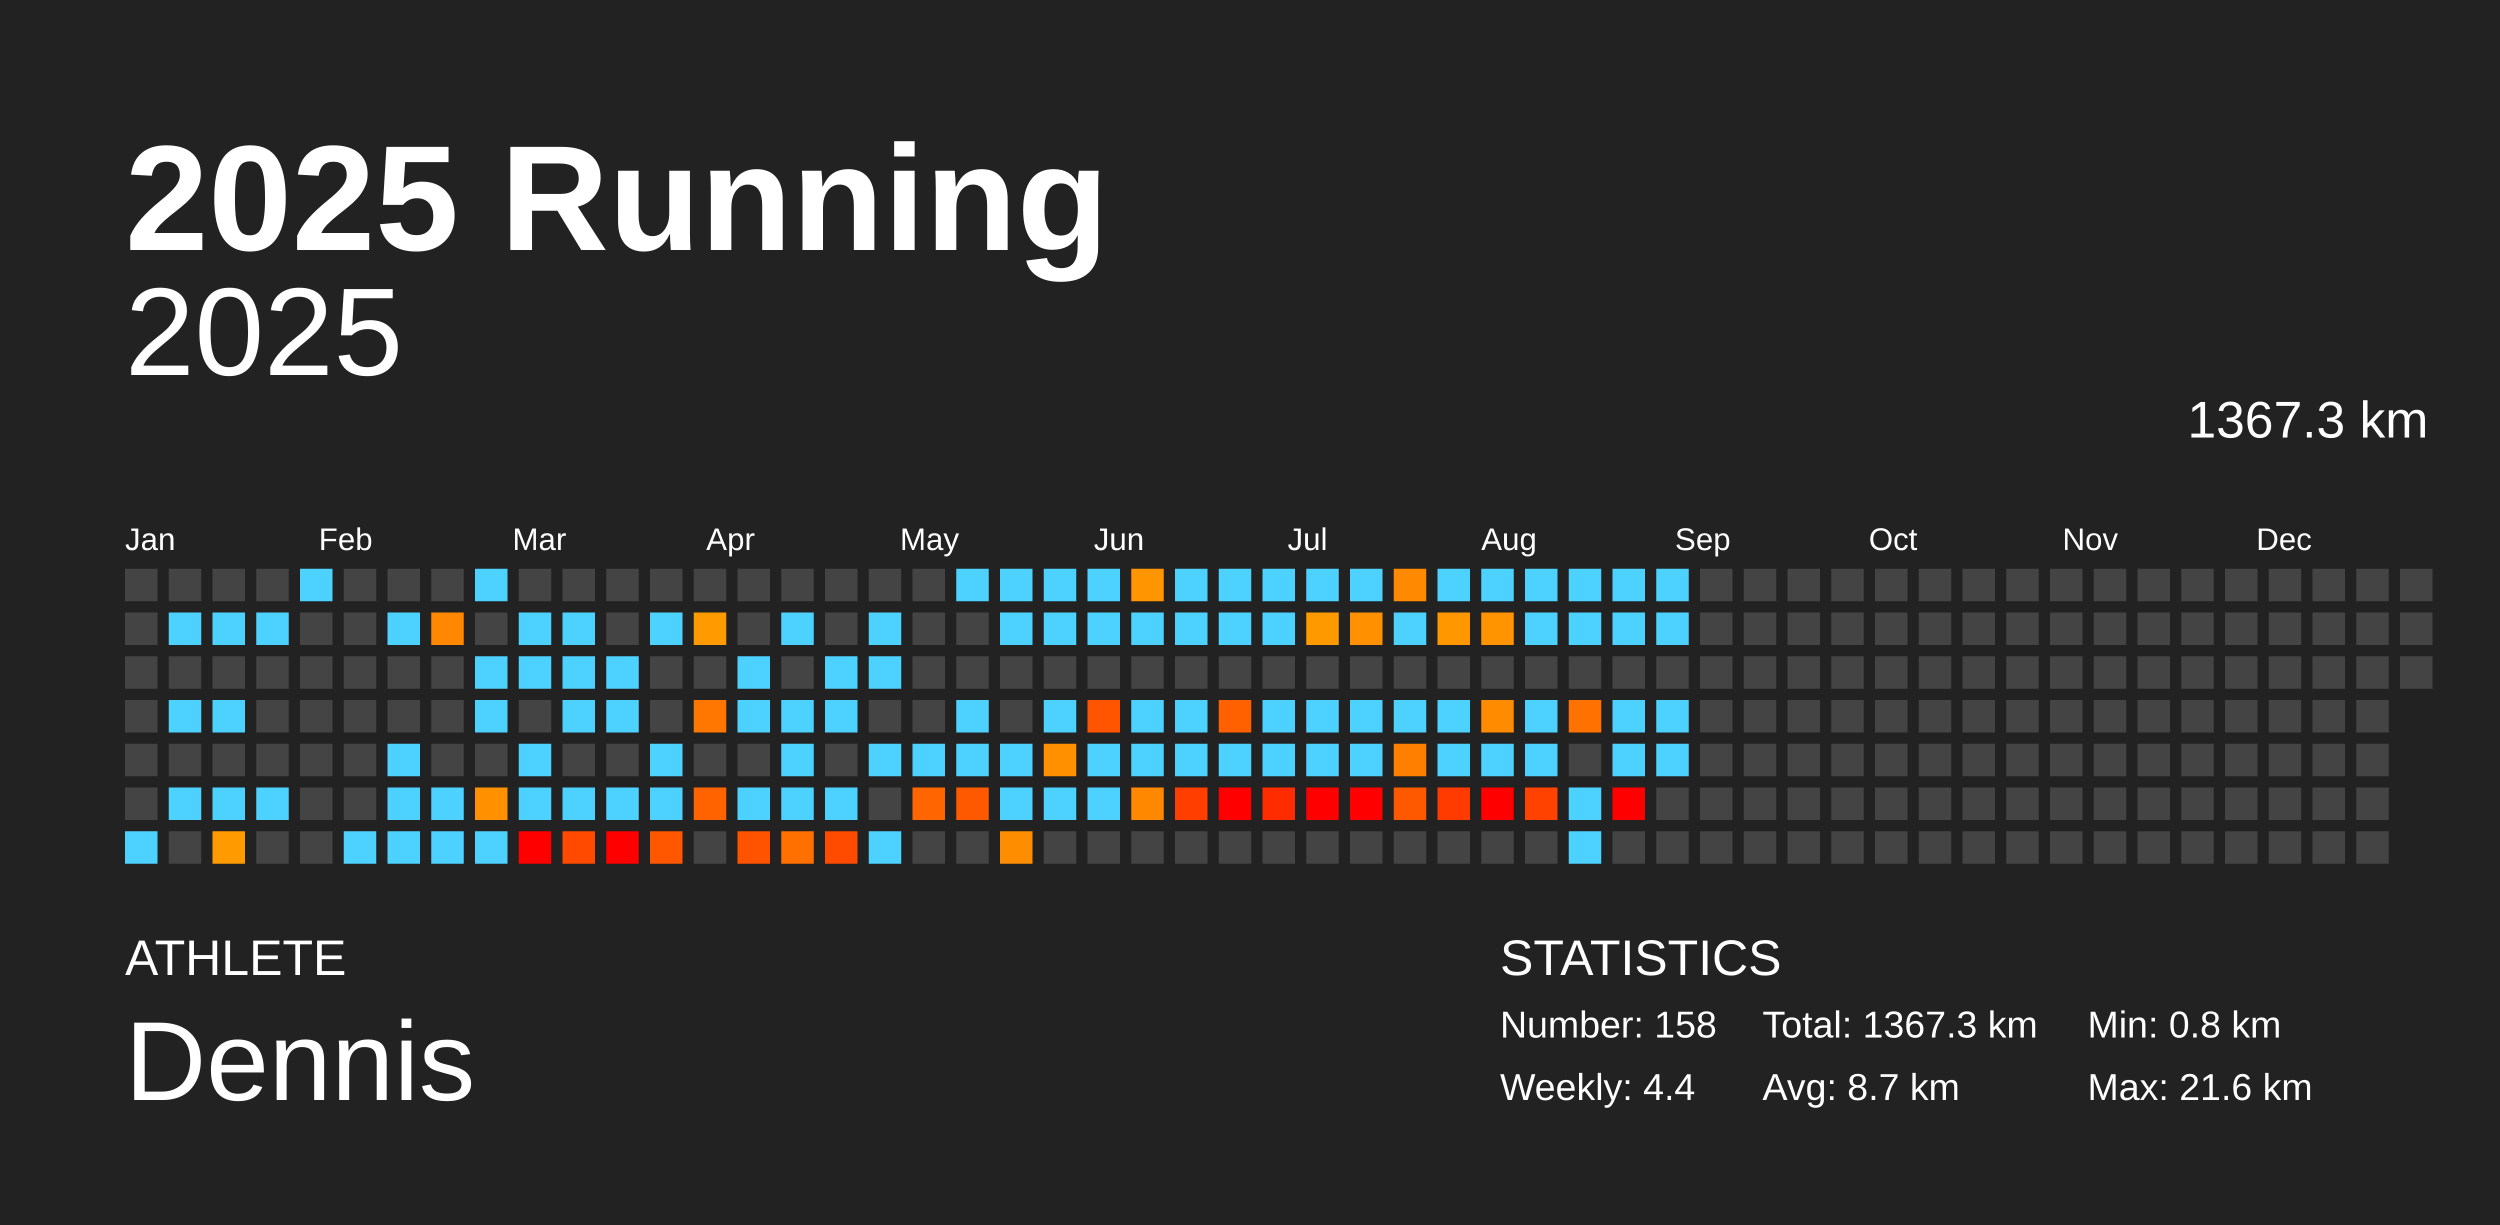
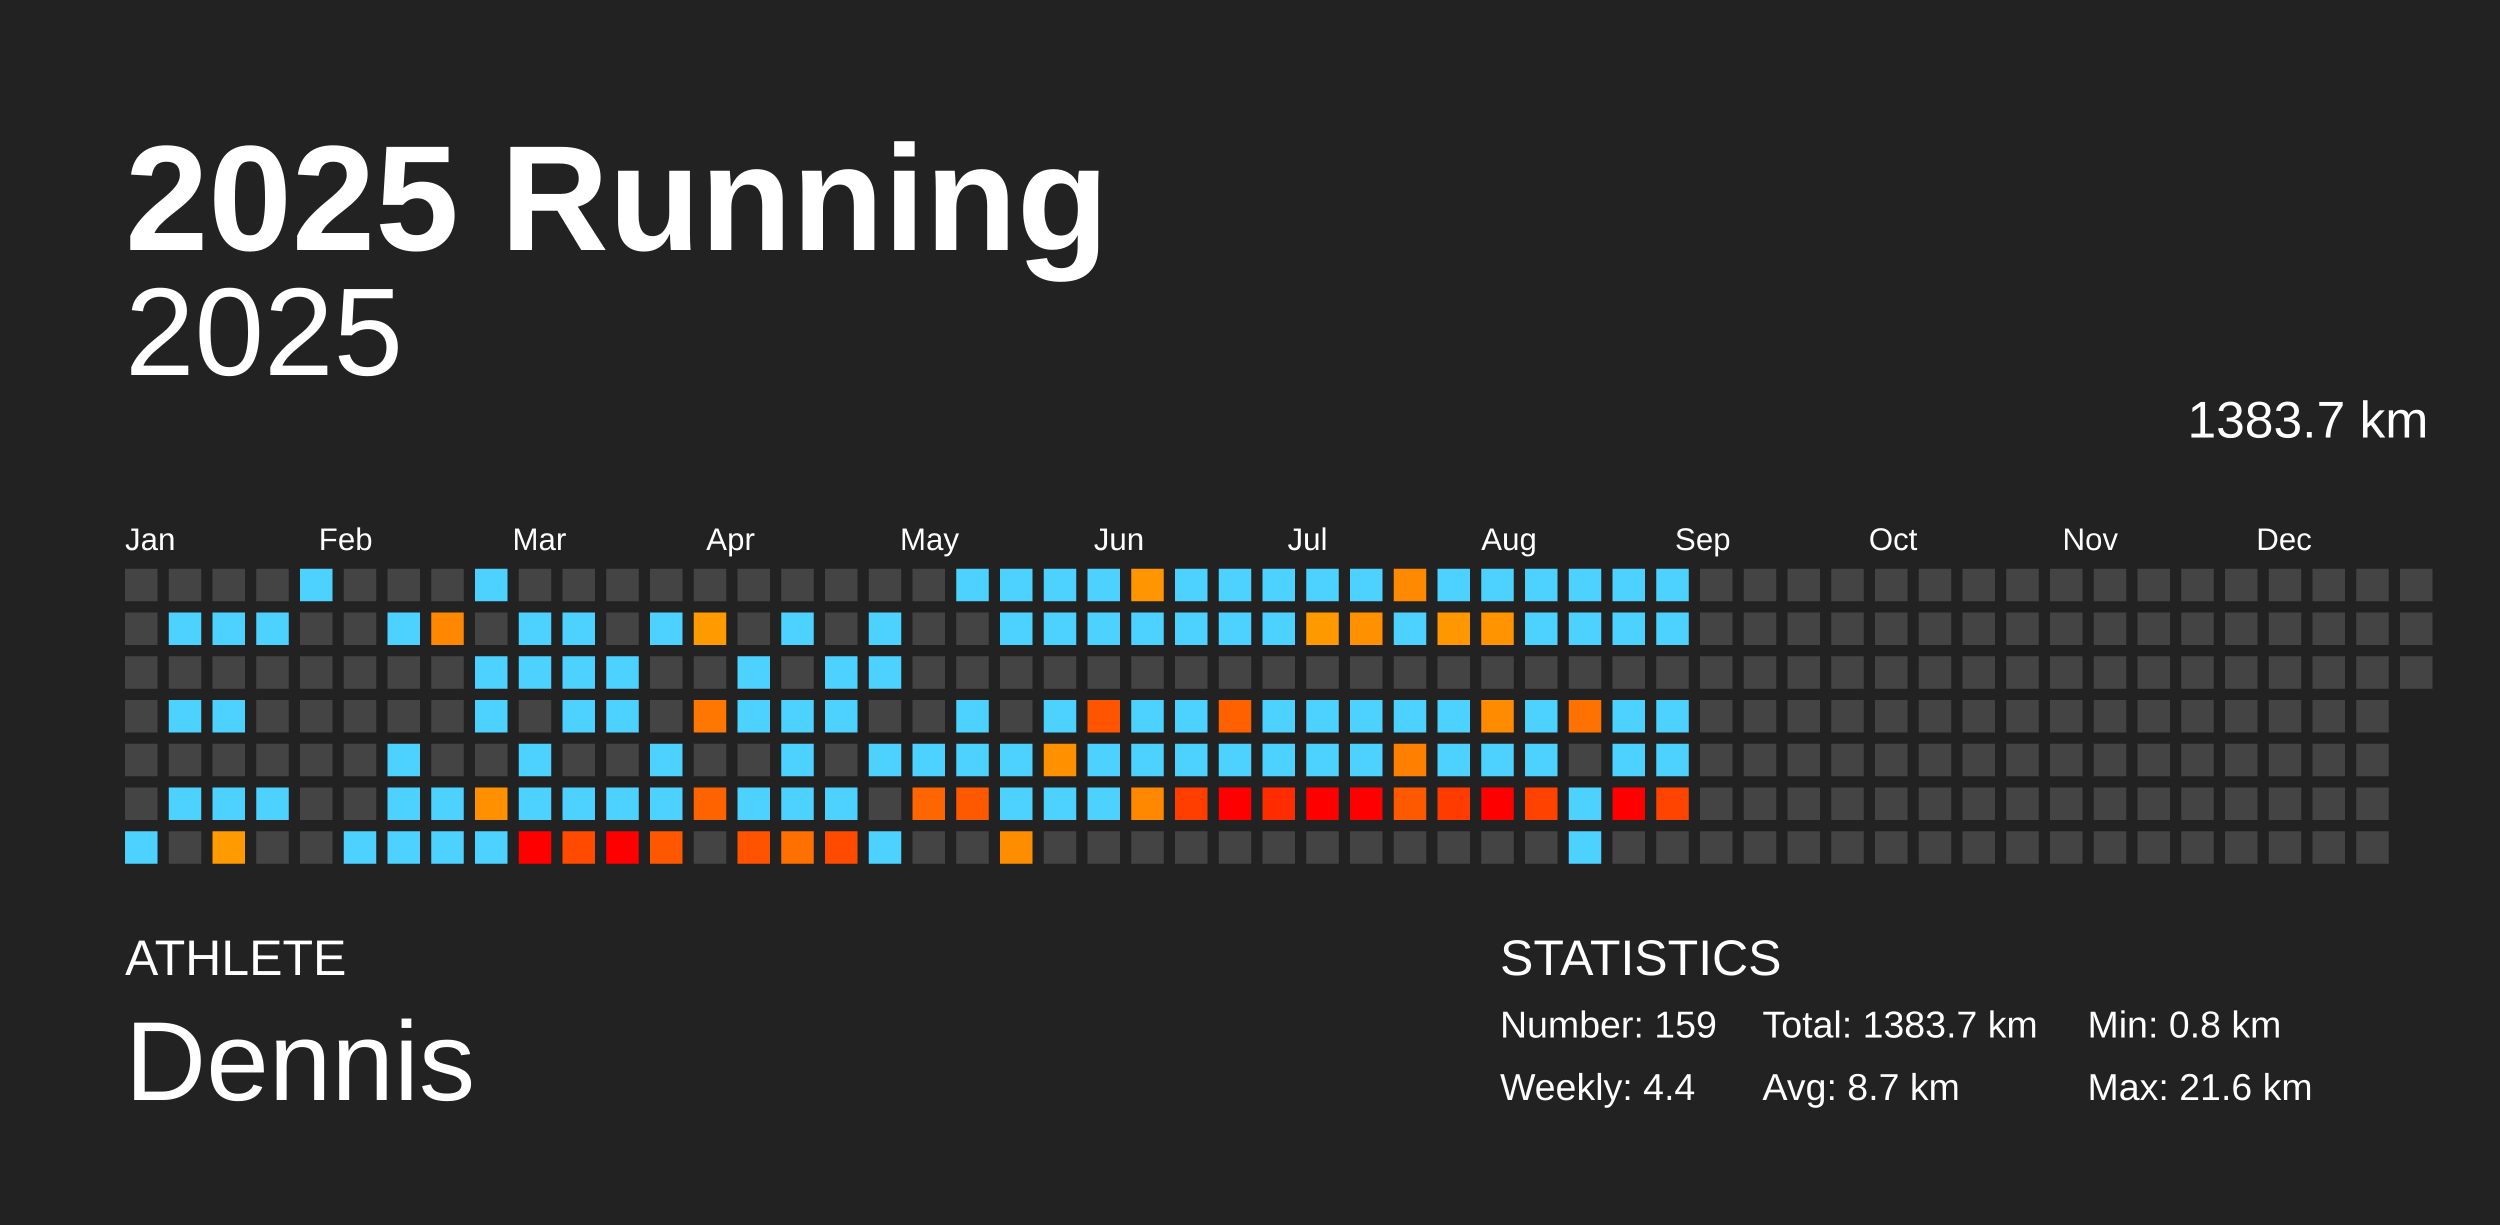
<svg xmlns="http://www.w3.org/2000/svg" baseProfile="full" height="98mm" version="1.1" viewBox="0,0,200,98" width="200mm">
  <defs />
  <rect fill="#222222" height="98" width="200" x="0" y="0" />
  <text fill="#FFFFFF" style="font-size:12px; font-family:Arial; font-weight:bold;" x="10" y="20">2025 Running</text>
  <text fill="#FFFFFF" style="font-size:4px; font-family:Arial" x="10" y="78">ATHLETE</text>
  <text fill="#FFFFFF" style="font-size:9px; font-family:Arial" x="10" y="88">Dennis</text>
  <text fill="#FFFFFF" style="font-size:4px; font-family:Arial" x="120" y="78">STATISTICS</text>
-   <text fill="#FFFFFF" style="font-size:3px; font-family:Arial" x="120" y="83">Number: 158</text>
+   <text fill="#FFFFFF" style="font-size:3px; font-family:Arial" x="120" y="83">Number: 159</text>
  <text fill="#FFFFFF" style="font-size:3px; font-family:Arial" x="120" y="88">Weekly: 4.4</text>
-   <text fill="#FFFFFF" style="font-size:3px; font-family:Arial" x="141" y="83">Total: 1367.3 km</text>
+   <text fill="#FFFFFF" style="font-size:3px; font-family:Arial" x="141" y="83">Total: 1383.7 km</text>
  <text fill="#FFFFFF" style="font-size:3px; font-family:Arial" x="141" y="88">Avg: 8.7 km</text>
  <text fill="#FFFFFF" style="font-size:3px; font-family:Arial" x="167" y="83">Min: 0.8 km</text>
  <text fill="#FFFFFF" style="font-size:3px; font-family:Arial" x="167" y="88">Max: 21.6 km</text>
  <text alignment-baseline="hanging" fill="#FFFFFF" style="font-size:10.0px; font-family:Arial;" x="10" y="30">2025</text>
-   <text alignment-baseline="hanging" fill="#FFFFFF" style="font-size:4.125px; font-family:Arial;" x="175" y="35">1367.3 km</text>
+   <text alignment-baseline="hanging" fill="#FFFFFF" style="font-size:4.125px; font-family:Arial;" x="175" y="35">1383.7 km</text>
  <text fill="#FFFFFF" style="font-size:2.5px; font-family:Arial" x="10.0" y="44">Jan</text>
  <text fill="#FFFFFF" style="font-size:2.5px; font-family:Arial" x="25.5" y="44">Feb</text>
  <text fill="#FFFFFF" style="font-size:2.5px; font-family:Arial" x="41.0" y="44">Mar</text>
  <text fill="#FFFFFF" style="font-size:2.5px; font-family:Arial" x="56.5" y="44">Apr</text>
  <text fill="#FFFFFF" style="font-size:2.5px; font-family:Arial" x="72.0" y="44">May</text>
  <text fill="#FFFFFF" style="font-size:2.5px; font-family:Arial" x="87.5" y="44">Jun</text>
  <text fill="#FFFFFF" style="font-size:2.5px; font-family:Arial" x="103.0" y="44">Jul</text>
  <text fill="#FFFFFF" style="font-size:2.5px; font-family:Arial" x="118.5" y="44">Aug</text>
  <text fill="#FFFFFF" style="font-size:2.5px; font-family:Arial" x="134.0" y="44">Sep</text>
  <text fill="#FFFFFF" style="font-size:2.5px; font-family:Arial" x="149.5" y="44">Oct</text>
  <text fill="#FFFFFF" style="font-size:2.5px; font-family:Arial" x="165.0" y="44">Nov</text>
  <text fill="#FFFFFF" style="font-size:2.5px; font-family:Arial" x="180.5" y="44">Dec</text>
  <rect fill="#444444" height="2.6" width="2.6" x="10.0" y="45.5" />
  <rect fill="#444444" height="2.6" width="2.6" x="10.0" y="49.0" />
  <rect fill="#444444" height="2.6" width="2.6" x="10.0" y="52.5" />
  <rect fill="#444444" height="2.6" width="2.6" x="10.0" y="56.0" />
  <rect fill="#444444" height="2.6" width="2.6" x="10.0" y="59.5" />
  <rect fill="#444444" height="2.6" width="2.6" x="10.0" y="63.0" />
  <rect fill="#4dd2ff" height="2.6" width="2.6" x="10.0" y="66.5" />
  <rect fill="#444444" height="2.6" width="2.6" x="13.5" y="45.5" />
  <rect fill="#4dd2ff" height="2.6" width="2.6" x="13.5" y="49.0" />
  <rect fill="#444444" height="2.6" width="2.6" x="13.5" y="52.5" />
  <rect fill="#4dd2ff" height="2.6" width="2.6" x="13.5" y="56.0" />
  <rect fill="#444444" height="2.6" width="2.6" x="13.5" y="59.5" />
  <rect fill="#4dd2ff" height="2.6" width="2.6" x="13.5" y="63.0" />
  <rect fill="#444444" height="2.6" width="2.6" x="13.5" y="66.5" />
  <rect fill="#444444" height="2.6" width="2.6" x="17.0" y="45.5" />
  <rect fill="#4dd2ff" height="2.6" width="2.6" x="17.0" y="49.0" />
  <rect fill="#444444" height="2.6" width="2.6" x="17.0" y="52.5" />
  <rect fill="#4dd2ff" height="2.6" width="2.6" x="17.0" y="56.0" />
  <rect fill="#444444" height="2.6" width="2.6" x="17.0" y="59.5" />
  <rect fill="#4dd2ff" height="2.6" width="2.6" x="17.0" y="63.0" />
  <rect fill="#ff9a00" height="2.6" width="2.6" x="17.0" y="66.5" />
  <rect fill="#444444" height="2.6" width="2.6" x="20.5" y="45.5" />
  <rect fill="#4dd2ff" height="2.6" width="2.6" x="20.5" y="49.0" />
  <rect fill="#444444" height="2.6" width="2.6" x="20.5" y="52.5" />
  <rect fill="#444444" height="2.6" width="2.6" x="20.5" y="56.0" />
  <rect fill="#444444" height="2.6" width="2.6" x="20.5" y="59.5" />
  <rect fill="#4dd2ff" height="2.6" width="2.6" x="20.5" y="63.0" />
  <rect fill="#444444" height="2.6" width="2.6" x="20.5" y="66.5" />
  <rect fill="#4dd2ff" height="2.6" width="2.6" x="24.0" y="45.5" />
  <rect fill="#444444" height="2.6" width="2.6" x="24.0" y="49.0" />
  <rect fill="#444444" height="2.6" width="2.6" x="24.0" y="52.5" />
  <rect fill="#444444" height="2.6" width="2.6" x="24.0" y="56.0" />
  <rect fill="#444444" height="2.6" width="2.6" x="24.0" y="59.5" />
  <rect fill="#444444" height="2.6" width="2.6" x="24.0" y="63.0" />
  <rect fill="#444444" height="2.6" width="2.6" x="24.0" y="66.5" />
  <rect fill="#444444" height="2.6" width="2.6" x="27.5" y="45.5" />
  <rect fill="#444444" height="2.6" width="2.6" x="27.5" y="49.0" />
  <rect fill="#444444" height="2.6" width="2.6" x="27.5" y="52.5" />
  <rect fill="#444444" height="2.6" width="2.6" x="27.5" y="56.0" />
  <rect fill="#444444" height="2.6" width="2.6" x="27.5" y="59.5" />
  <rect fill="#444444" height="2.6" width="2.6" x="27.5" y="63.0" />
  <rect fill="#4dd2ff" height="2.6" width="2.6" x="27.5" y="66.5" />
  <rect fill="#444444" height="2.6" width="2.6" x="31.0" y="45.5" />
  <rect fill="#4dd2ff" height="2.6" width="2.6" x="31.0" y="49.0" />
  <rect fill="#444444" height="2.6" width="2.6" x="31.0" y="52.5" />
  <rect fill="#444444" height="2.6" width="2.6" x="31.0" y="56.0" />
  <rect fill="#4dd2ff" height="2.6" width="2.6" x="31.0" y="59.5" />
  <rect fill="#4dd2ff" height="2.6" width="2.6" x="31.0" y="63.0" />
  <rect fill="#4dd2ff" height="2.6" width="2.6" x="31.0" y="66.5" />
  <rect fill="#444444" height="2.6" width="2.6" x="34.5" y="45.5" />
  <rect fill="#ff8800" height="2.6" width="2.6" x="34.5" y="49.0" />
  <rect fill="#444444" height="2.6" width="2.6" x="34.5" y="52.5" />
  <rect fill="#444444" height="2.6" width="2.6" x="34.5" y="56.0" />
  <rect fill="#444444" height="2.6" width="2.6" x="34.5" y="59.5" />
  <rect fill="#4dd2ff" height="2.6" width="2.6" x="34.5" y="63.0" />
  <rect fill="#4dd2ff" height="2.6" width="2.6" x="34.5" y="66.5" />
  <rect fill="#4dd2ff" height="2.6" width="2.6" x="38.0" y="45.5" />
  <rect fill="#444444" height="2.6" width="2.6" x="38.0" y="49.0" />
  <rect fill="#4dd2ff" height="2.6" width="2.6" x="38.0" y="52.5" />
  <rect fill="#4dd2ff" height="2.6" width="2.6" x="38.0" y="56.0" />
  <rect fill="#444444" height="2.6" width="2.6" x="38.0" y="59.5" />
  <rect fill="#ff9100" height="2.6" width="2.6" x="38.0" y="63.0" />
  <rect fill="#4dd2ff" height="2.6" width="2.6" x="38.0" y="66.5" />
  <rect fill="#444444" height="2.6" width="2.6" x="41.5" y="45.5" />
  <rect fill="#4dd2ff" height="2.6" width="2.6" x="41.5" y="49.0" />
  <rect fill="#4dd2ff" height="2.6" width="2.6" x="41.5" y="52.5" />
  <rect fill="#444444" height="2.6" width="2.6" x="41.5" y="56.0" />
  <rect fill="#4dd2ff" height="2.6" width="2.6" x="41.5" y="59.5" />
  <rect fill="#4dd2ff" height="2.6" width="2.6" x="41.5" y="63.0" />
  <rect fill="red" height="2.6" width="2.6" x="41.5" y="66.5" />
  <rect fill="#444444" height="2.6" width="2.6" x="45.0" y="45.5" />
  <rect fill="#4dd2ff" height="2.6" width="2.6" x="45.0" y="49.0" />
  <rect fill="#4dd2ff" height="2.6" width="2.6" x="45.0" y="52.5" />
  <rect fill="#4dd2ff" height="2.6" width="2.6" x="45.0" y="56.0" />
  <rect fill="#444444" height="2.6" width="2.6" x="45.0" y="59.5" />
  <rect fill="#4dd2ff" height="2.6" width="2.6" x="45.0" y="63.0" />
  <rect fill="#ff4a00" height="2.6" width="2.6" x="45.0" y="66.5" />
  <rect fill="#444444" height="2.6" width="2.6" x="48.5" y="45.5" />
  <rect fill="#444444" height="2.6" width="2.6" x="48.5" y="49.0" />
  <rect fill="#4dd2ff" height="2.6" width="2.6" x="48.5" y="52.5" />
  <rect fill="#4dd2ff" height="2.6" width="2.6" x="48.5" y="56.0" />
  <rect fill="#444444" height="2.6" width="2.6" x="48.5" y="59.5" />
  <rect fill="#4dd2ff" height="2.6" width="2.6" x="48.5" y="63.0" />
  <rect fill="red" height="2.6" width="2.6" x="48.5" y="66.5" />
  <rect fill="#444444" height="2.6" width="2.6" x="52.0" y="45.5" />
  <rect fill="#4dd2ff" height="2.6" width="2.6" x="52.0" y="49.0" />
  <rect fill="#444444" height="2.6" width="2.6" x="52.0" y="52.5" />
  <rect fill="#444444" height="2.6" width="2.6" x="52.0" y="56.0" />
  <rect fill="#4dd2ff" height="2.6" width="2.6" x="52.0" y="59.5" />
  <rect fill="#4dd2ff" height="2.6" width="2.6" x="52.0" y="63.0" />
  <rect fill="#ff5700" height="2.6" width="2.6" x="52.0" y="66.5" />
  <rect fill="#444444" height="2.6" width="2.6" x="55.5" y="45.5" />
  <rect fill="#ff9a00" height="2.6" width="2.6" x="55.5" y="49.0" />
  <rect fill="#444444" height="2.6" width="2.6" x="55.5" y="52.5" />
  <rect fill="#ff7700" height="2.6" width="2.6" x="55.5" y="56.0" />
  <rect fill="#444444" height="2.6" width="2.6" x="55.5" y="59.5" />
  <rect fill="#ff6300" height="2.6" width="2.6" x="55.5" y="63.0" />
  <rect fill="#444444" height="2.6" width="2.6" x="55.5" y="66.5" />
  <rect fill="#444444" height="2.6" width="2.6" x="59.0" y="45.5" />
  <rect fill="#444444" height="2.6" width="2.6" x="59.0" y="49.0" />
  <rect fill="#4dd2ff" height="2.6" width="2.6" x="59.0" y="52.5" />
  <rect fill="#4dd2ff" height="2.6" width="2.6" x="59.0" y="56.0" />
  <rect fill="#444444" height="2.6" width="2.6" x="59.0" y="59.5" />
  <rect fill="#4dd2ff" height="2.6" width="2.6" x="59.0" y="63.0" />
  <rect fill="#ff5300" height="2.6" width="2.6" x="59.0" y="66.5" />
  <rect fill="#444444" height="2.6" width="2.6" x="62.5" y="45.5" />
  <rect fill="#4dd2ff" height="2.6" width="2.6" x="62.5" y="49.0" />
  <rect fill="#444444" height="2.6" width="2.6" x="62.5" y="52.5" />
  <rect fill="#4dd2ff" height="2.6" width="2.6" x="62.5" y="56.0" />
  <rect fill="#4dd2ff" height="2.6" width="2.6" x="62.5" y="59.5" />
  <rect fill="#4dd2ff" height="2.6" width="2.6" x="62.5" y="63.0" />
  <rect fill="#ff7000" height="2.6" width="2.6" x="62.5" y="66.5" />
  <rect fill="#444444" height="2.6" width="2.6" x="66.0" y="45.5" />
  <rect fill="#444444" height="2.6" width="2.6" x="66.0" y="49.0" />
  <rect fill="#4dd2ff" height="2.6" width="2.6" x="66.0" y="52.5" />
  <rect fill="#4dd2ff" height="2.6" width="2.6" x="66.0" y="56.0" />
  <rect fill="#444444" height="2.6" width="2.6" x="66.0" y="59.5" />
  <rect fill="#4dd2ff" height="2.6" width="2.6" x="66.0" y="63.0" />
  <rect fill="#ff4b00" height="2.6" width="2.6" x="66.0" y="66.5" />
  <rect fill="#444444" height="2.6" width="2.6" x="69.5" y="45.5" />
  <rect fill="#4dd2ff" height="2.6" width="2.6" x="69.5" y="49.0" />
  <rect fill="#4dd2ff" height="2.6" width="2.6" x="69.5" y="52.5" />
  <rect fill="#444444" height="2.6" width="2.6" x="69.5" y="56.0" />
  <rect fill="#4dd2ff" height="2.6" width="2.6" x="69.5" y="59.5" />
  <rect fill="#444444" height="2.6" width="2.6" x="69.5" y="63.0" />
  <rect fill="#4dd2ff" height="2.6" width="2.6" x="69.5" y="66.5" />
  <rect fill="#444444" height="2.6" width="2.6" x="73.0" y="45.5" />
  <rect fill="#444444" height="2.6" width="2.6" x="73.0" y="49.0" />
  <rect fill="#444444" height="2.6" width="2.6" x="73.0" y="52.5" />
  <rect fill="#444444" height="2.6" width="2.6" x="73.0" y="56.0" />
  <rect fill="#4dd2ff" height="2.6" width="2.6" x="73.0" y="59.5" />
  <rect fill="#ff6500" height="2.6" width="2.6" x="73.0" y="63.0" />
  <rect fill="#444444" height="2.6" width="2.6" x="73.0" y="66.5" />
  <rect fill="#4dd2ff" height="2.6" width="2.6" x="76.5" y="45.5" />
  <rect fill="#444444" height="2.6" width="2.6" x="76.5" y="49.0" />
  <rect fill="#444444" height="2.6" width="2.6" x="76.5" y="52.5" />
  <rect fill="#4dd2ff" height="2.6" width="2.6" x="76.5" y="56.0" />
  <rect fill="#4dd2ff" height="2.6" width="2.6" x="76.5" y="59.5" />
  <rect fill="#ff5900" height="2.6" width="2.6" x="76.5" y="63.0" />
  <rect fill="#444444" height="2.6" width="2.6" x="76.5" y="66.5" />
  <rect fill="#4dd2ff" height="2.6" width="2.6" x="80.0" y="45.5" />
  <rect fill="#4dd2ff" height="2.6" width="2.6" x="80.0" y="49.0" />
  <rect fill="#444444" height="2.6" width="2.6" x="80.0" y="52.5" />
  <rect fill="#444444" height="2.6" width="2.6" x="80.0" y="56.0" />
  <rect fill="#4dd2ff" height="2.6" width="2.6" x="80.0" y="59.5" />
  <rect fill="#4dd2ff" height="2.6" width="2.6" x="80.0" y="63.0" />
  <rect fill="#ff8d00" height="2.6" width="2.6" x="80.0" y="66.5" />
  <rect fill="#4dd2ff" height="2.6" width="2.6" x="83.5" y="45.5" />
  <rect fill="#4dd2ff" height="2.6" width="2.6" x="83.5" y="49.0" />
  <rect fill="#444444" height="2.6" width="2.6" x="83.5" y="52.5" />
  <rect fill="#4dd2ff" height="2.6" width="2.6" x="83.5" y="56.0" />
  <rect fill="#ff9000" height="2.6" width="2.6" x="83.5" y="59.5" />
  <rect fill="#4dd2ff" height="2.6" width="2.6" x="83.5" y="63.0" />
  <rect fill="#444444" height="2.6" width="2.6" x="83.5" y="66.5" />
  <rect fill="#4dd2ff" height="2.6" width="2.6" x="87.0" y="45.5" />
  <rect fill="#4dd2ff" height="2.6" width="2.6" x="87.0" y="49.0" />
  <rect fill="#444444" height="2.6" width="2.6" x="87.0" y="52.5" />
  <rect fill="#ff5500" height="2.6" width="2.6" x="87.0" y="56.0" />
  <rect fill="#4dd2ff" height="2.6" width="2.6" x="87.0" y="59.5" />
  <rect fill="#4dd2ff" height="2.6" width="2.6" x="87.0" y="63.0" />
  <rect fill="#444444" height="2.6" width="2.6" x="87.0" y="66.5" />
  <rect fill="#ff9500" height="2.6" width="2.6" x="90.5" y="45.5" />
  <rect fill="#4dd2ff" height="2.6" width="2.6" x="90.5" y="49.0" />
  <rect fill="#444444" height="2.6" width="2.6" x="90.5" y="52.5" />
  <rect fill="#4dd2ff" height="2.6" width="2.6" x="90.5" y="56.0" />
  <rect fill="#4dd2ff" height="2.6" width="2.6" x="90.5" y="59.5" />
  <rect fill="#ff8800" height="2.6" width="2.6" x="90.5" y="63.0" />
  <rect fill="#444444" height="2.6" width="2.6" x="90.5" y="66.5" />
  <rect fill="#4dd2ff" height="2.6" width="2.6" x="94.0" y="45.5" />
  <rect fill="#4dd2ff" height="2.6" width="2.6" x="94.0" y="49.0" />
  <rect fill="#444444" height="2.6" width="2.6" x="94.0" y="52.5" />
  <rect fill="#4dd2ff" height="2.6" width="2.6" x="94.0" y="56.0" />
  <rect fill="#4dd2ff" height="2.6" width="2.6" x="94.0" y="59.5" />
  <rect fill="#ff3e00" height="2.6" width="2.6" x="94.0" y="63.0" />
  <rect fill="#444444" height="2.6" width="2.6" x="94.0" y="66.5" />
  <rect fill="#4dd2ff" height="2.6" width="2.6" x="97.5" y="45.5" />
  <rect fill="#4dd2ff" height="2.6" width="2.6" x="97.5" y="49.0" />
  <rect fill="#444444" height="2.6" width="2.6" x="97.5" y="52.5" />
  <rect fill="#ff6100" height="2.6" width="2.6" x="97.5" y="56.0" />
  <rect fill="#4dd2ff" height="2.6" width="2.6" x="97.5" y="59.5" />
  <rect fill="red" height="2.6" width="2.6" x="97.5" y="63.0" />
  <rect fill="#444444" height="2.6" width="2.6" x="97.5" y="66.5" />
  <rect fill="#4dd2ff" height="2.6" width="2.6" x="101.0" y="45.5" />
  <rect fill="#4dd2ff" height="2.6" width="2.6" x="101.0" y="49.0" />
  <rect fill="#444444" height="2.6" width="2.6" x="101.0" y="52.5" />
  <rect fill="#4dd2ff" height="2.6" width="2.6" x="101.0" y="56.0" />
  <rect fill="#4dd2ff" height="2.6" width="2.6" x="101.0" y="59.5" />
  <rect fill="#ff2c00" height="2.6" width="2.6" x="101.0" y="63.0" />
  <rect fill="#444444" height="2.6" width="2.6" x="101.0" y="66.5" />
  <rect fill="#4dd2ff" height="2.6" width="2.6" x="104.5" y="45.5" />
  <rect fill="#ff9900" height="2.6" width="2.6" x="104.5" y="49.0" />
  <rect fill="#444444" height="2.6" width="2.6" x="104.5" y="52.5" />
  <rect fill="#4dd2ff" height="2.6" width="2.6" x="104.5" y="56.0" />
  <rect fill="#4dd2ff" height="2.6" width="2.6" x="104.5" y="59.5" />
  <rect fill="red" height="2.6" width="2.6" x="104.5" y="63.0" />
  <rect fill="#444444" height="2.6" width="2.6" x="104.5" y="66.5" />
  <rect fill="#4dd2ff" height="2.6" width="2.6" x="108.0" y="45.5" />
  <rect fill="#ff9000" height="2.6" width="2.6" x="108.0" y="49.0" />
  <rect fill="#444444" height="2.6" width="2.6" x="108.0" y="52.5" />
  <rect fill="#4dd2ff" height="2.6" width="2.6" x="108.0" y="56.0" />
  <rect fill="#4dd2ff" height="2.6" width="2.6" x="108.0" y="59.5" />
  <rect fill="red" height="2.6" width="2.6" x="108.0" y="63.0" />
  <rect fill="#444444" height="2.6" width="2.6" x="108.0" y="66.5" />
  <rect fill="#ff8900" height="2.6" width="2.6" x="111.5" y="45.5" />
  <rect fill="#4dd2ff" height="2.6" width="2.6" x="111.5" y="49.0" />
  <rect fill="#444444" height="2.6" width="2.6" x="111.5" y="52.5" />
  <rect fill="#4dd2ff" height="2.6" width="2.6" x="111.5" y="56.0" />
  <rect fill="#ff8000" height="2.6" width="2.6" x="111.5" y="59.5" />
  <rect fill="#ff5900" height="2.6" width="2.6" x="111.5" y="63.0" />
  <rect fill="#444444" height="2.6" width="2.6" x="111.5" y="66.5" />
  <rect fill="#4dd2ff" height="2.6" width="2.6" x="115.0" y="45.5" />
  <rect fill="#ff9800" height="2.6" width="2.6" x="115.0" y="49.0" />
  <rect fill="#444444" height="2.6" width="2.6" x="115.0" y="52.5" />
  <rect fill="#4dd2ff" height="2.6" width="2.6" x="115.0" y="56.0" />
  <rect fill="#4dd2ff" height="2.6" width="2.6" x="115.0" y="59.5" />
  <rect fill="#ff3b00" height="2.6" width="2.6" x="115.0" y="63.0" />
  <rect fill="#444444" height="2.6" width="2.6" x="115.0" y="66.5" />
  <rect fill="#4dd2ff" height="2.6" width="2.6" x="118.5" y="45.5" />
  <rect fill="#ff9400" height="2.6" width="2.6" x="118.5" y="49.0" />
  <rect fill="#444444" height="2.6" width="2.6" x="118.5" y="52.5" />
  <rect fill="#ff8c00" height="2.6" width="2.6" x="118.5" y="56.0" />
  <rect fill="#4dd2ff" height="2.6" width="2.6" x="118.5" y="59.5" />
  <rect fill="red" height="2.6" width="2.6" x="118.5" y="63.0" />
  <rect fill="#444444" height="2.6" width="2.6" x="118.5" y="66.5" />
  <rect fill="#4dd2ff" height="2.6" width="2.6" x="122.0" y="45.5" />
  <rect fill="#4dd2ff" height="2.6" width="2.6" x="122.0" y="49.0" />
  <rect fill="#444444" height="2.6" width="2.6" x="122.0" y="52.5" />
  <rect fill="#4dd2ff" height="2.6" width="2.6" x="122.0" y="56.0" />
  <rect fill="#4dd2ff" height="2.6" width="2.6" x="122.0" y="59.5" />
  <rect fill="#ff4200" height="2.6" width="2.6" x="122.0" y="63.0" />
  <rect fill="#444444" height="2.6" width="2.6" x="122.0" y="66.5" />
  <rect fill="#4dd2ff" height="2.6" width="2.6" x="125.5" y="45.5" />
  <rect fill="#4dd2ff" height="2.6" width="2.6" x="125.5" y="49.0" />
  <rect fill="#444444" height="2.6" width="2.6" x="125.5" y="52.5" />
  <rect fill="#ff7100" height="2.6" width="2.6" x="125.5" y="56.0" />
  <rect fill="#444444" height="2.6" width="2.6" x="125.5" y="59.5" />
  <rect fill="#4dd2ff" height="2.6" width="2.6" x="125.5" y="63.0" />
  <rect fill="#4dd2ff" height="2.6" width="2.6" x="125.5" y="66.5" />
  <rect fill="#4dd2ff" height="2.6" width="2.6" x="129.0" y="45.5" />
  <rect fill="#4dd2ff" height="2.6" width="2.6" x="129.0" y="49.0" />
  <rect fill="#444444" height="2.6" width="2.6" x="129.0" y="52.5" />
  <rect fill="#4dd2ff" height="2.6" width="2.6" x="129.0" y="56.0" />
  <rect fill="#4dd2ff" height="2.6" width="2.6" x="129.0" y="59.5" />
  <rect fill="red" height="2.6" width="2.6" x="129.0" y="63.0" />
  <rect fill="#444444" height="2.6" width="2.6" x="129.0" y="66.5" />
  <rect fill="#4dd2ff" height="2.6" width="2.6" x="132.5" y="45.5" />
  <rect fill="#4dd2ff" height="2.6" width="2.6" x="132.5" y="49.0" />
  <rect fill="#444444" height="2.6" width="2.6" x="132.5" y="52.5" />
  <rect fill="#4dd2ff" height="2.6" width="2.6" x="132.5" y="56.0" />
  <rect fill="#4dd2ff" height="2.6" width="2.6" x="132.5" y="59.5" />
-   <rect fill="#444444" height="2.6" width="2.6" x="132.5" y="63.0" />
+   <rect fill="#ff4400" height="2.6" width="2.6" x="132.5" y="63.0" />
  <rect fill="#444444" height="2.6" width="2.6" x="132.5" y="66.5" />
  <rect fill="#444444" height="2.6" width="2.6" x="136.0" y="45.5" />
  <rect fill="#444444" height="2.6" width="2.6" x="136.0" y="49.0" />
  <rect fill="#444444" height="2.6" width="2.6" x="136.0" y="52.5" />
  <rect fill="#444444" height="2.6" width="2.6" x="136.0" y="56.0" />
  <rect fill="#444444" height="2.6" width="2.6" x="136.0" y="59.5" />
  <rect fill="#444444" height="2.6" width="2.6" x="136.0" y="63.0" />
  <rect fill="#444444" height="2.6" width="2.6" x="136.0" y="66.5" />
  <rect fill="#444444" height="2.6" width="2.6" x="139.5" y="45.5" />
  <rect fill="#444444" height="2.6" width="2.6" x="139.5" y="49.0" />
  <rect fill="#444444" height="2.6" width="2.6" x="139.5" y="52.5" />
  <rect fill="#444444" height="2.6" width="2.6" x="139.5" y="56.0" />
  <rect fill="#444444" height="2.6" width="2.6" x="139.5" y="59.5" />
  <rect fill="#444444" height="2.6" width="2.6" x="139.5" y="63.0" />
  <rect fill="#444444" height="2.6" width="2.6" x="139.5" y="66.5" />
  <rect fill="#444444" height="2.6" width="2.6" x="143.0" y="45.5" />
  <rect fill="#444444" height="2.6" width="2.6" x="143.0" y="49.0" />
  <rect fill="#444444" height="2.6" width="2.6" x="143.0" y="52.5" />
  <rect fill="#444444" height="2.6" width="2.6" x="143.0" y="56.0" />
  <rect fill="#444444" height="2.6" width="2.6" x="143.0" y="59.5" />
  <rect fill="#444444" height="2.6" width="2.6" x="143.0" y="63.0" />
  <rect fill="#444444" height="2.6" width="2.6" x="143.0" y="66.5" />
  <rect fill="#444444" height="2.6" width="2.6" x="146.5" y="45.5" />
  <rect fill="#444444" height="2.6" width="2.6" x="146.5" y="49.0" />
  <rect fill="#444444" height="2.6" width="2.6" x="146.5" y="52.5" />
  <rect fill="#444444" height="2.6" width="2.6" x="146.5" y="56.0" />
  <rect fill="#444444" height="2.6" width="2.6" x="146.5" y="59.5" />
  <rect fill="#444444" height="2.6" width="2.6" x="146.5" y="63.0" />
  <rect fill="#444444" height="2.6" width="2.6" x="146.5" y="66.5" />
  <rect fill="#444444" height="2.6" width="2.6" x="150.0" y="45.5" />
  <rect fill="#444444" height="2.6" width="2.6" x="150.0" y="49.0" />
  <rect fill="#444444" height="2.6" width="2.6" x="150.0" y="52.5" />
  <rect fill="#444444" height="2.6" width="2.6" x="150.0" y="56.0" />
  <rect fill="#444444" height="2.6" width="2.6" x="150.0" y="59.5" />
  <rect fill="#444444" height="2.6" width="2.6" x="150.0" y="63.0" />
  <rect fill="#444444" height="2.6" width="2.6" x="150.0" y="66.5" />
  <rect fill="#444444" height="2.6" width="2.6" x="153.5" y="45.5" />
  <rect fill="#444444" height="2.6" width="2.6" x="153.5" y="49.0" />
  <rect fill="#444444" height="2.6" width="2.6" x="153.5" y="52.5" />
  <rect fill="#444444" height="2.6" width="2.6" x="153.5" y="56.0" />
  <rect fill="#444444" height="2.6" width="2.6" x="153.5" y="59.5" />
  <rect fill="#444444" height="2.6" width="2.6" x="153.5" y="63.0" />
  <rect fill="#444444" height="2.6" width="2.6" x="153.5" y="66.5" />
  <rect fill="#444444" height="2.6" width="2.6" x="157.0" y="45.5" />
  <rect fill="#444444" height="2.6" width="2.6" x="157.0" y="49.0" />
  <rect fill="#444444" height="2.6" width="2.6" x="157.0" y="52.5" />
  <rect fill="#444444" height="2.6" width="2.6" x="157.0" y="56.0" />
  <rect fill="#444444" height="2.6" width="2.6" x="157.0" y="59.5" />
  <rect fill="#444444" height="2.6" width="2.6" x="157.0" y="63.0" />
  <rect fill="#444444" height="2.6" width="2.6" x="157.0" y="66.5" />
  <rect fill="#444444" height="2.6" width="2.6" x="160.5" y="45.5" />
  <rect fill="#444444" height="2.6" width="2.6" x="160.5" y="49.0" />
  <rect fill="#444444" height="2.6" width="2.6" x="160.5" y="52.5" />
  <rect fill="#444444" height="2.6" width="2.6" x="160.5" y="56.0" />
  <rect fill="#444444" height="2.6" width="2.6" x="160.5" y="59.5" />
  <rect fill="#444444" height="2.6" width="2.6" x="160.5" y="63.0" />
  <rect fill="#444444" height="2.6" width="2.6" x="160.5" y="66.5" />
  <rect fill="#444444" height="2.6" width="2.6" x="164.0" y="45.5" />
  <rect fill="#444444" height="2.6" width="2.6" x="164.0" y="49.0" />
  <rect fill="#444444" height="2.6" width="2.6" x="164.0" y="52.5" />
  <rect fill="#444444" height="2.6" width="2.6" x="164.0" y="56.0" />
  <rect fill="#444444" height="2.6" width="2.6" x="164.0" y="59.5" />
  <rect fill="#444444" height="2.6" width="2.6" x="164.0" y="63.0" />
  <rect fill="#444444" height="2.6" width="2.6" x="164.0" y="66.5" />
  <rect fill="#444444" height="2.6" width="2.6" x="167.5" y="45.5" />
  <rect fill="#444444" height="2.6" width="2.6" x="167.5" y="49.0" />
  <rect fill="#444444" height="2.6" width="2.6" x="167.5" y="52.5" />
  <rect fill="#444444" height="2.6" width="2.6" x="167.5" y="56.0" />
  <rect fill="#444444" height="2.6" width="2.6" x="167.5" y="59.5" />
  <rect fill="#444444" height="2.6" width="2.6" x="167.5" y="63.0" />
  <rect fill="#444444" height="2.6" width="2.6" x="167.5" y="66.5" />
  <rect fill="#444444" height="2.6" width="2.6" x="171.0" y="45.5" />
  <rect fill="#444444" height="2.6" width="2.6" x="171.0" y="49.0" />
  <rect fill="#444444" height="2.6" width="2.6" x="171.0" y="52.5" />
  <rect fill="#444444" height="2.6" width="2.6" x="171.0" y="56.0" />
  <rect fill="#444444" height="2.6" width="2.6" x="171.0" y="59.5" />
  <rect fill="#444444" height="2.6" width="2.6" x="171.0" y="63.0" />
  <rect fill="#444444" height="2.6" width="2.6" x="171.0" y="66.5" />
  <rect fill="#444444" height="2.6" width="2.6" x="174.5" y="45.5" />
  <rect fill="#444444" height="2.6" width="2.6" x="174.5" y="49.0" />
  <rect fill="#444444" height="2.6" width="2.6" x="174.5" y="52.5" />
  <rect fill="#444444" height="2.6" width="2.6" x="174.5" y="56.0" />
  <rect fill="#444444" height="2.6" width="2.6" x="174.5" y="59.5" />
  <rect fill="#444444" height="2.6" width="2.6" x="174.5" y="63.0" />
  <rect fill="#444444" height="2.6" width="2.6" x="174.5" y="66.5" />
  <rect fill="#444444" height="2.6" width="2.6" x="178.0" y="45.5" />
  <rect fill="#444444" height="2.6" width="2.6" x="178.0" y="49.0" />
  <rect fill="#444444" height="2.6" width="2.6" x="178.0" y="52.5" />
  <rect fill="#444444" height="2.6" width="2.6" x="178.0" y="56.0" />
  <rect fill="#444444" height="2.6" width="2.6" x="178.0" y="59.5" />
  <rect fill="#444444" height="2.6" width="2.6" x="178.0" y="63.0" />
  <rect fill="#444444" height="2.6" width="2.6" x="178.0" y="66.5" />
  <rect fill="#444444" height="2.6" width="2.6" x="181.5" y="45.5" />
  <rect fill="#444444" height="2.6" width="2.6" x="181.5" y="49.0" />
  <rect fill="#444444" height="2.6" width="2.6" x="181.5" y="52.5" />
  <rect fill="#444444" height="2.6" width="2.6" x="181.5" y="56.0" />
  <rect fill="#444444" height="2.6" width="2.6" x="181.5" y="59.5" />
  <rect fill="#444444" height="2.6" width="2.6" x="181.5" y="63.0" />
  <rect fill="#444444" height="2.6" width="2.6" x="181.5" y="66.5" />
  <rect fill="#444444" height="2.6" width="2.6" x="185.0" y="45.5" />
  <rect fill="#444444" height="2.6" width="2.6" x="185.0" y="49.0" />
  <rect fill="#444444" height="2.6" width="2.6" x="185.0" y="52.5" />
  <rect fill="#444444" height="2.6" width="2.6" x="185.0" y="56.0" />
  <rect fill="#444444" height="2.6" width="2.6" x="185.0" y="59.5" />
  <rect fill="#444444" height="2.6" width="2.6" x="185.0" y="63.0" />
  <rect fill="#444444" height="2.6" width="2.6" x="185.0" y="66.5" />
  <rect fill="#444444" height="2.6" width="2.6" x="188.5" y="45.5" />
  <rect fill="#444444" height="2.6" width="2.6" x="188.5" y="49.0" />
  <rect fill="#444444" height="2.6" width="2.6" x="188.5" y="52.5" />
  <rect fill="#444444" height="2.6" width="2.6" x="188.5" y="56.0" />
  <rect fill="#444444" height="2.6" width="2.6" x="188.5" y="59.5" />
  <rect fill="#444444" height="2.6" width="2.6" x="188.5" y="63.0" />
  <rect fill="#444444" height="2.6" width="2.6" x="188.5" y="66.5" />
  <rect fill="#444444" height="2.6" width="2.6" x="192.0" y="45.5" />
  <rect fill="#444444" height="2.6" width="2.6" x="192.0" y="49.0" />
  <rect fill="#444444" height="2.6" width="2.6" x="192.0" y="52.5" />
</svg>
